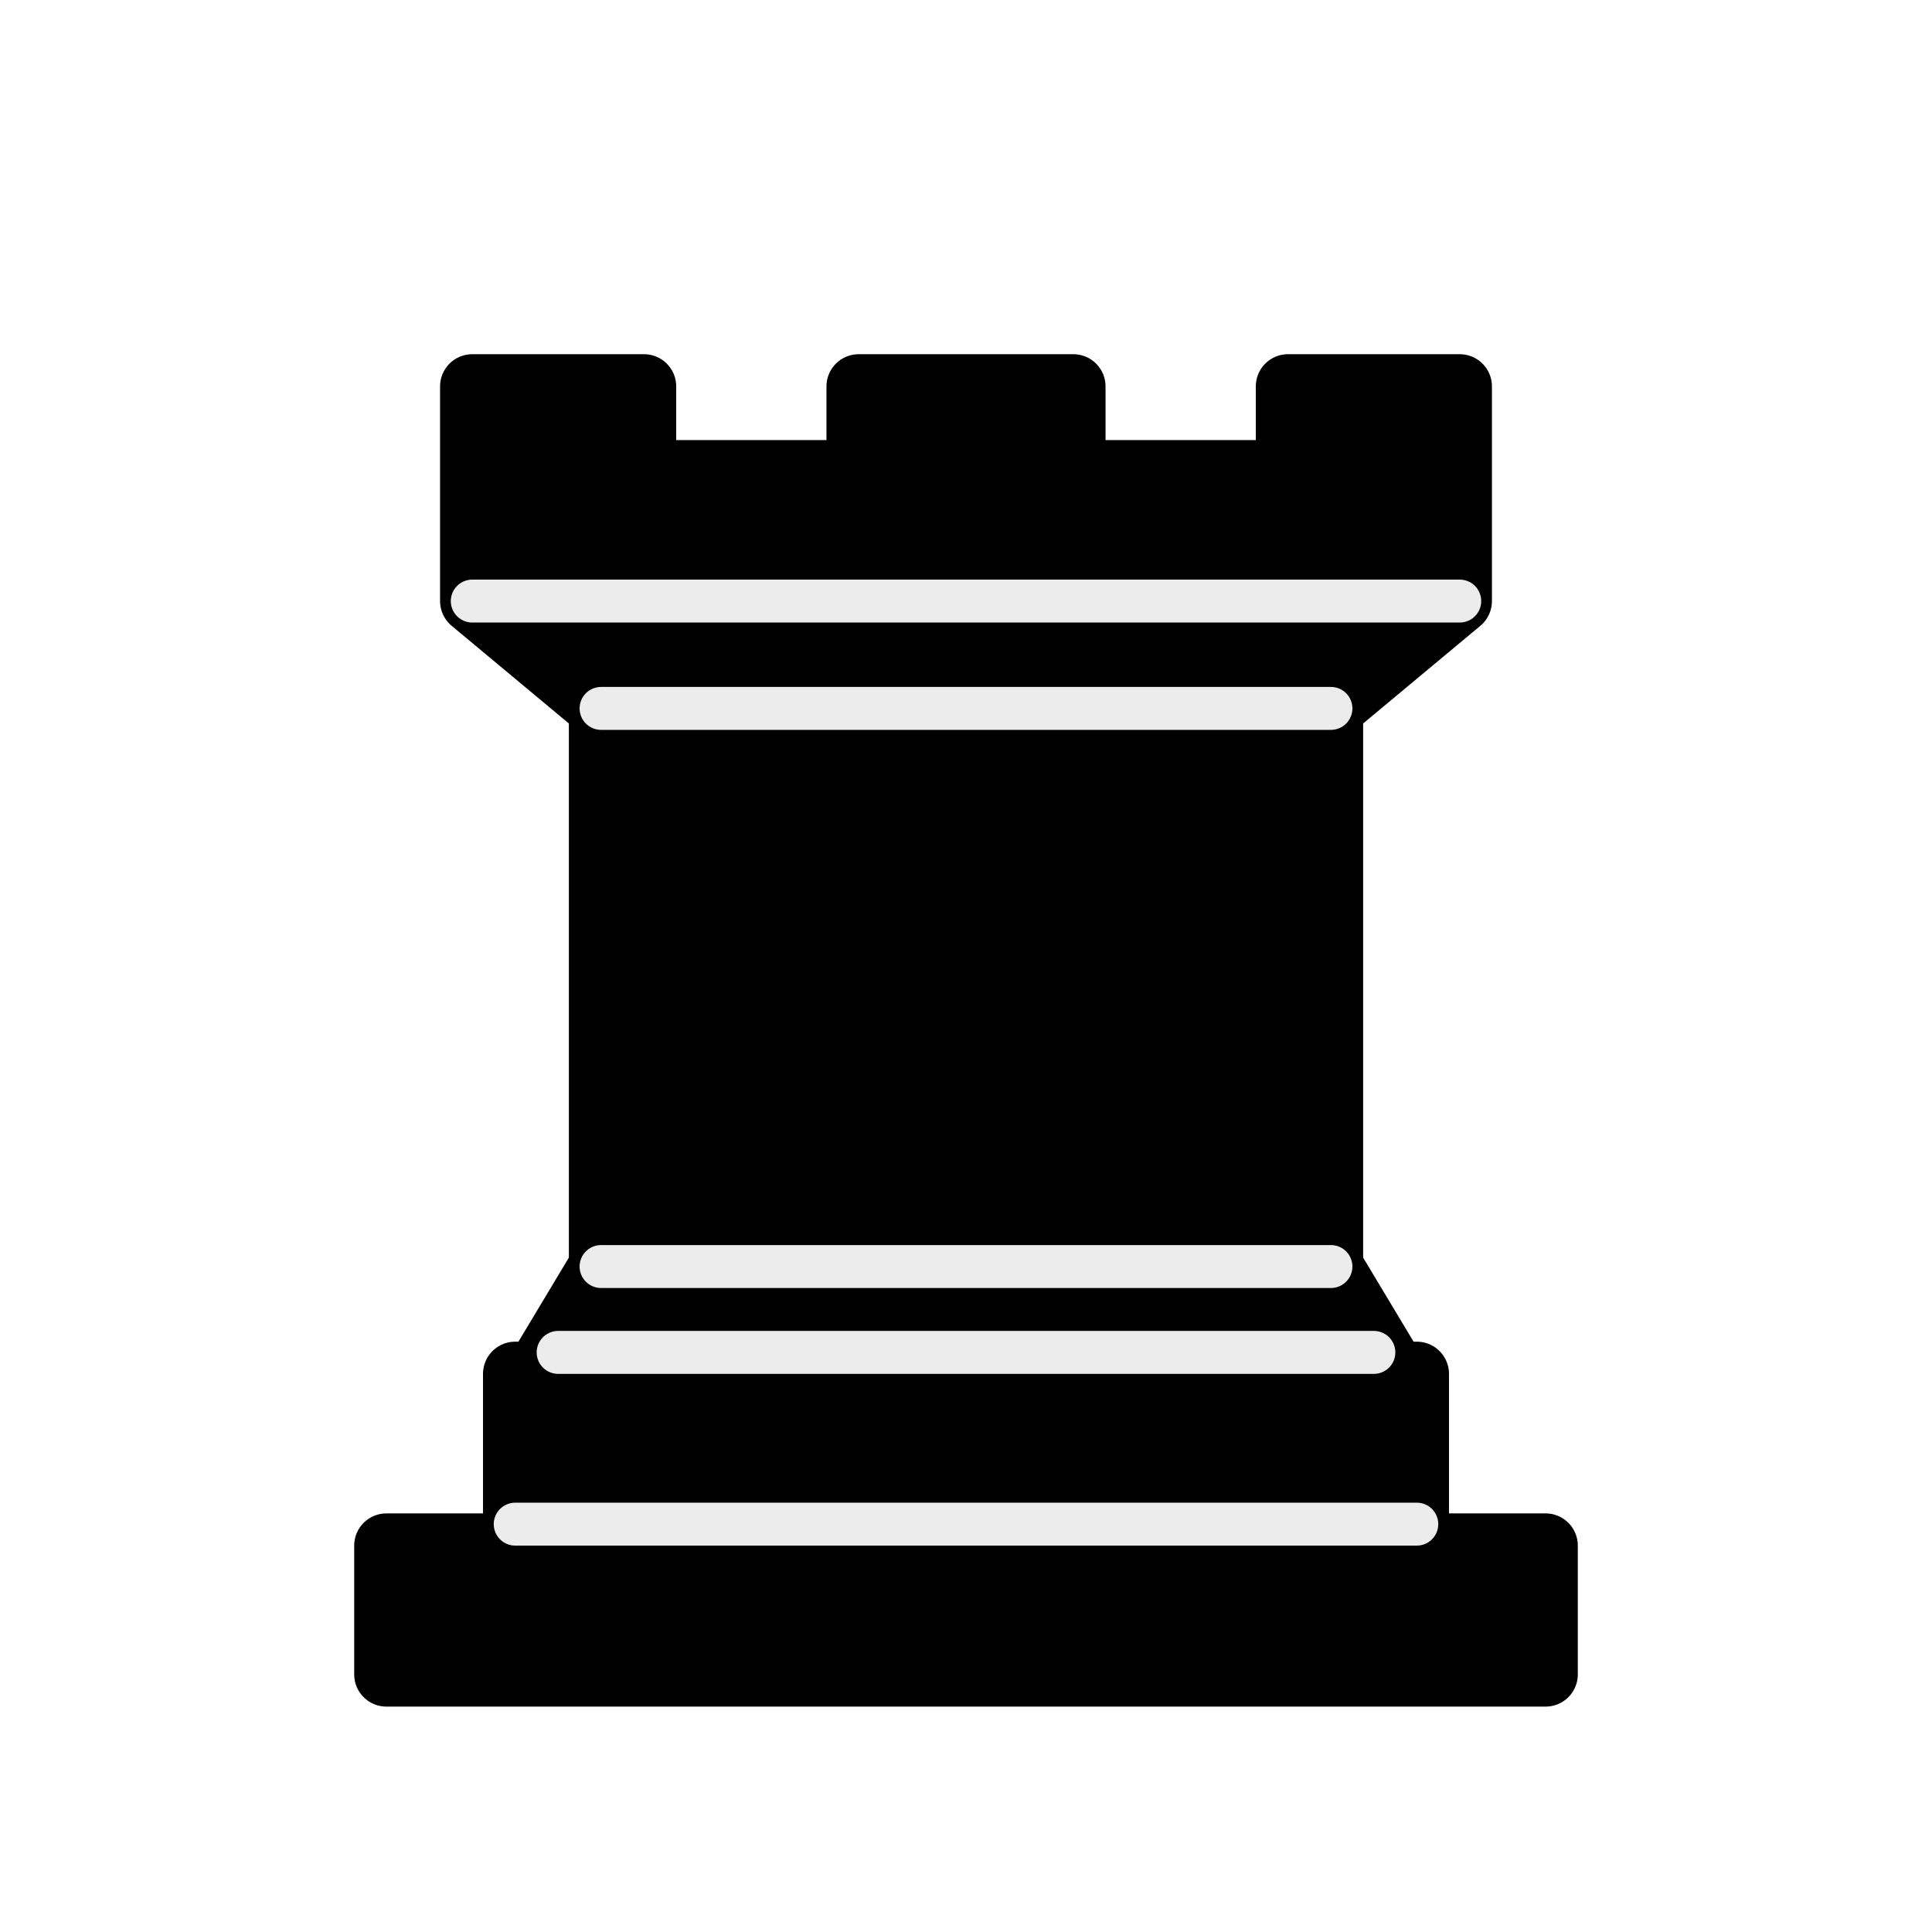
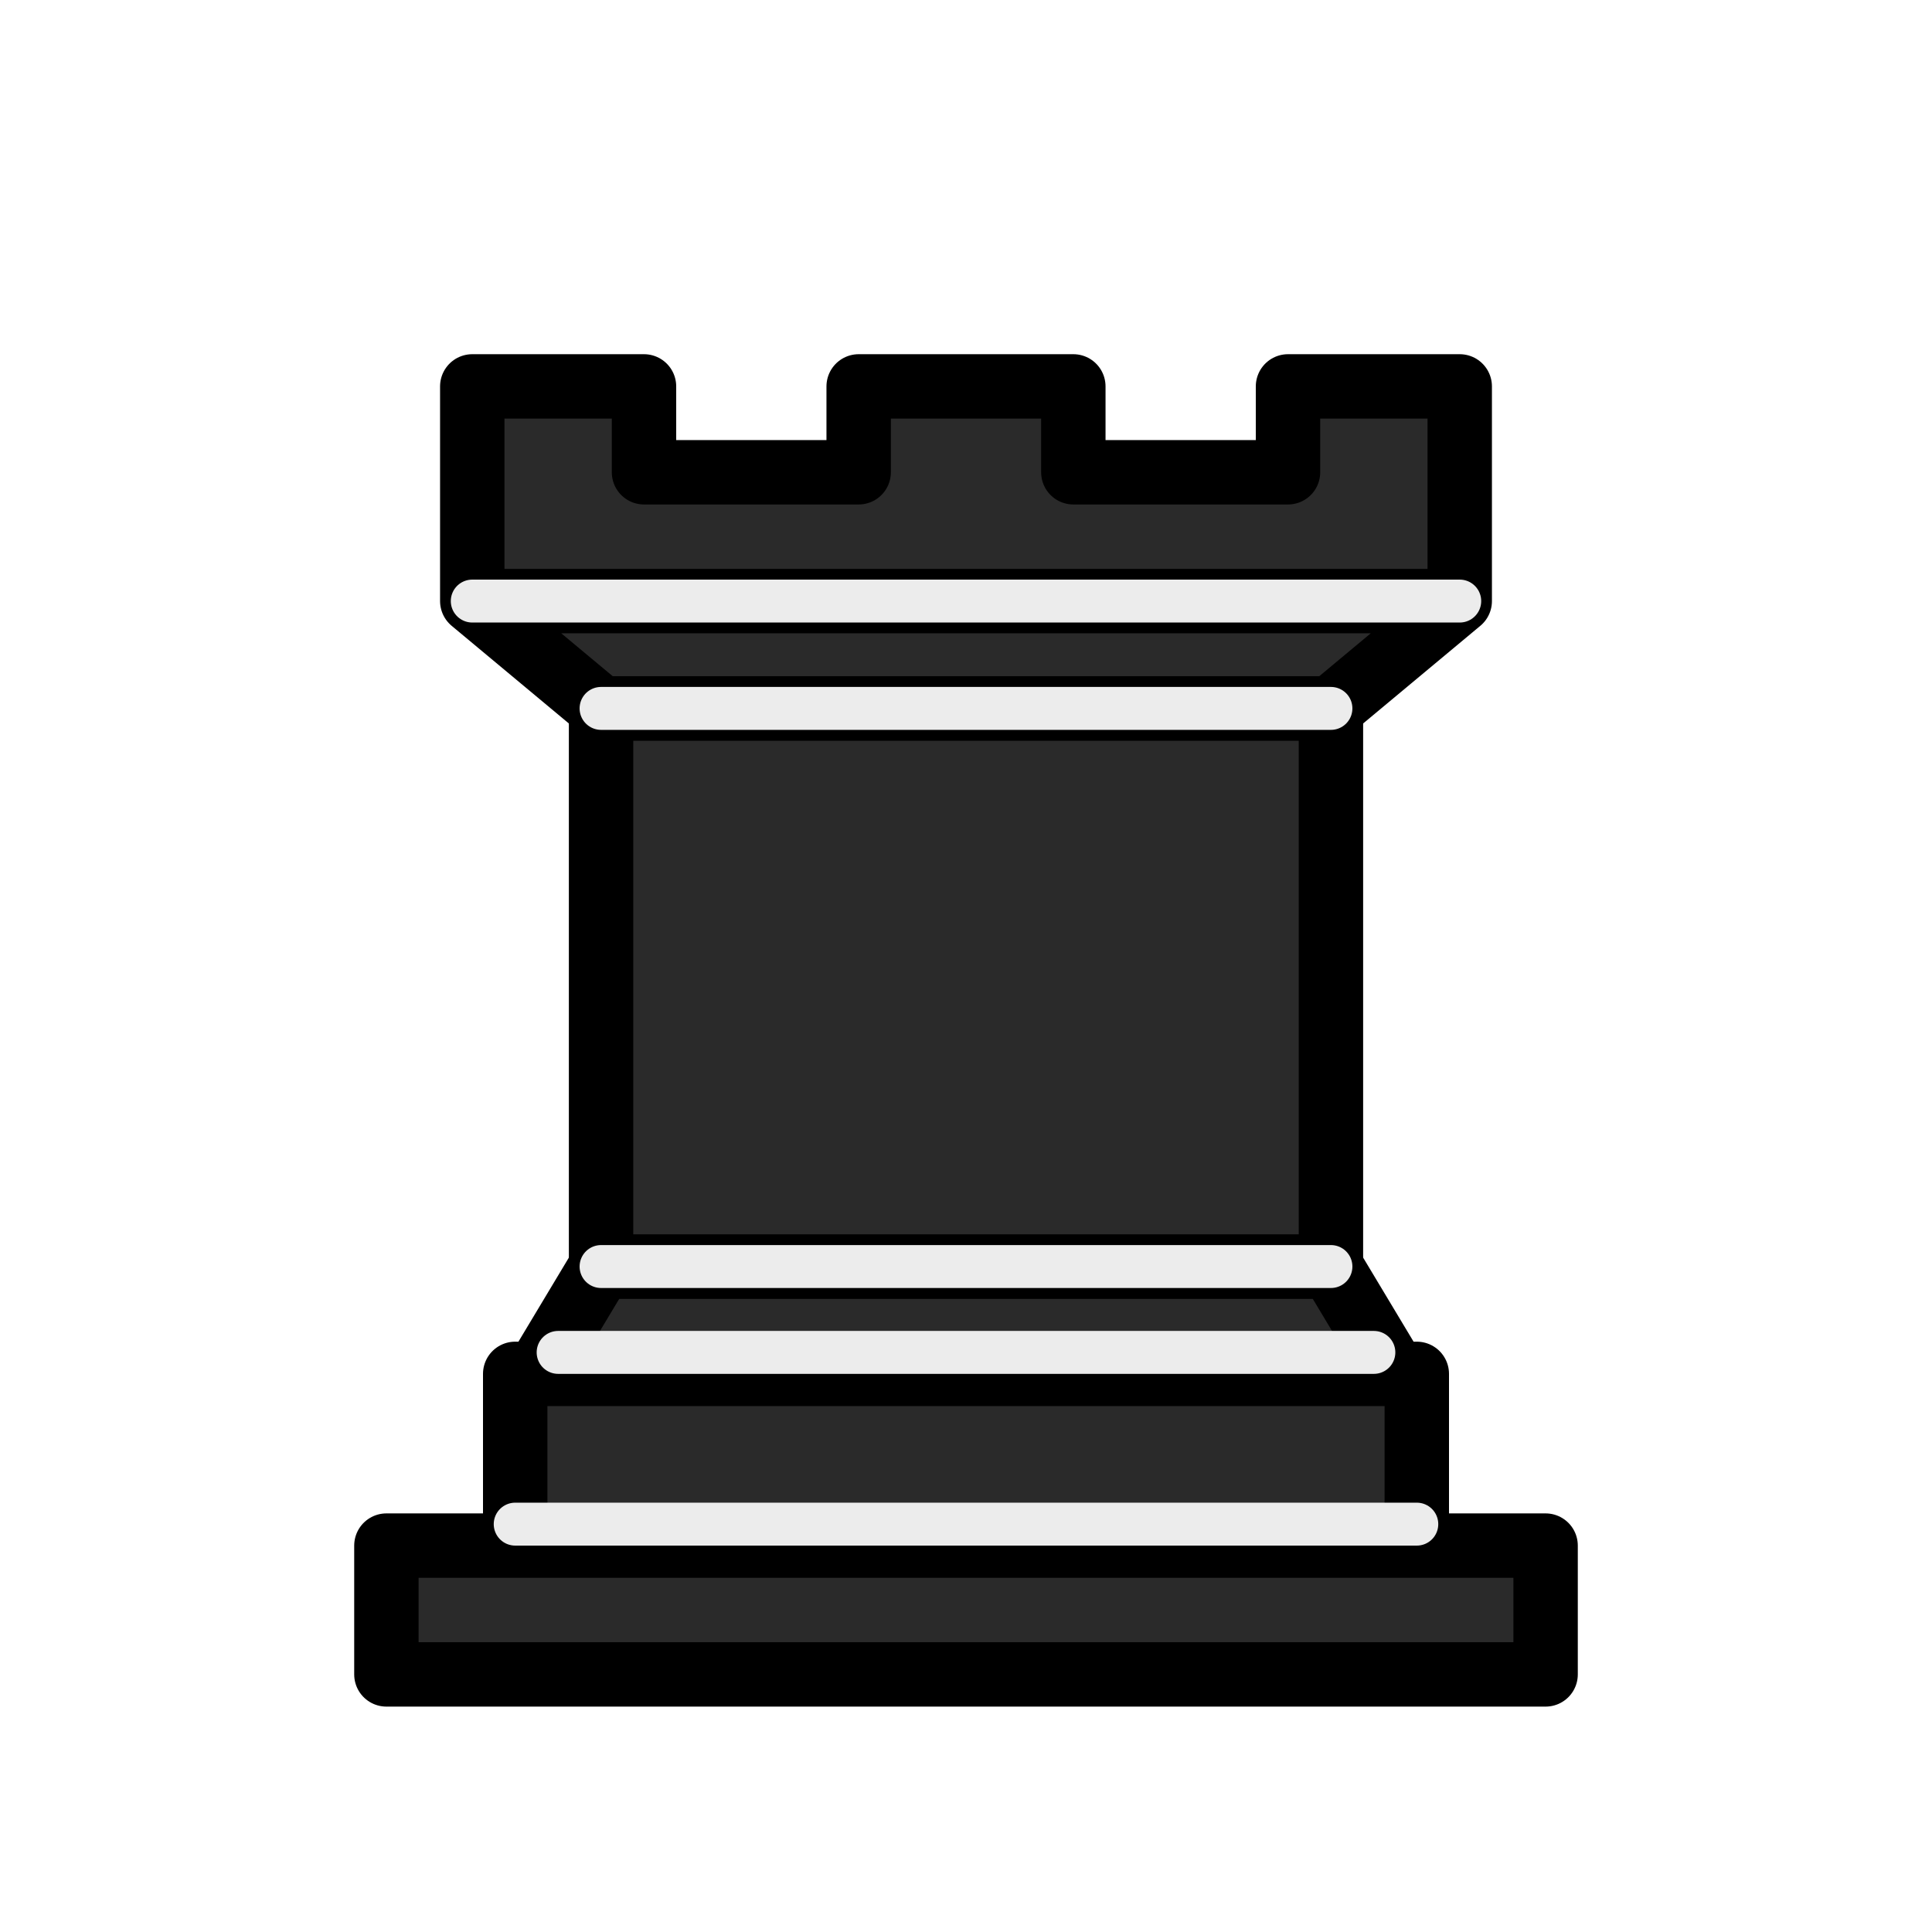
<svg xmlns="http://www.w3.org/2000/svg" style="color-scheme:light only" width="45" height="45" viewBox="0 0 45 45">
-   <g fill-rule="evenodd" stroke="#000" stroke-linecap="round" stroke-linejoin="round" stroke-width="1.5">
+   <g fill="#2a2a2a" fill-rule="evenodd" stroke="#000" stroke-linecap="round" stroke-linejoin="round" stroke-width="1.5">
    <path stroke-linecap="butt" d="M9 39h27v-3H9zm3.5-7 1.5-2.5h17l1.5 2.5zm-.5 4v-4h21v4z" />
    <path stroke-linecap="butt" stroke-linejoin="miter" d="M14 29.5v-13h17v13z" />
    <path stroke-linecap="butt" d="M14 16.5 11 14h23l-3 2.5zM11 14V9h4v2h5V9h5v2h5V9h4v5z" />
    <path fill="none" stroke="#ececec" stroke-linejoin="miter" stroke-width="1" d="M12 35.5h21m-20-4h19m-18-2h17m-17-13h17M11 14h23" />
  </g>
</svg>
